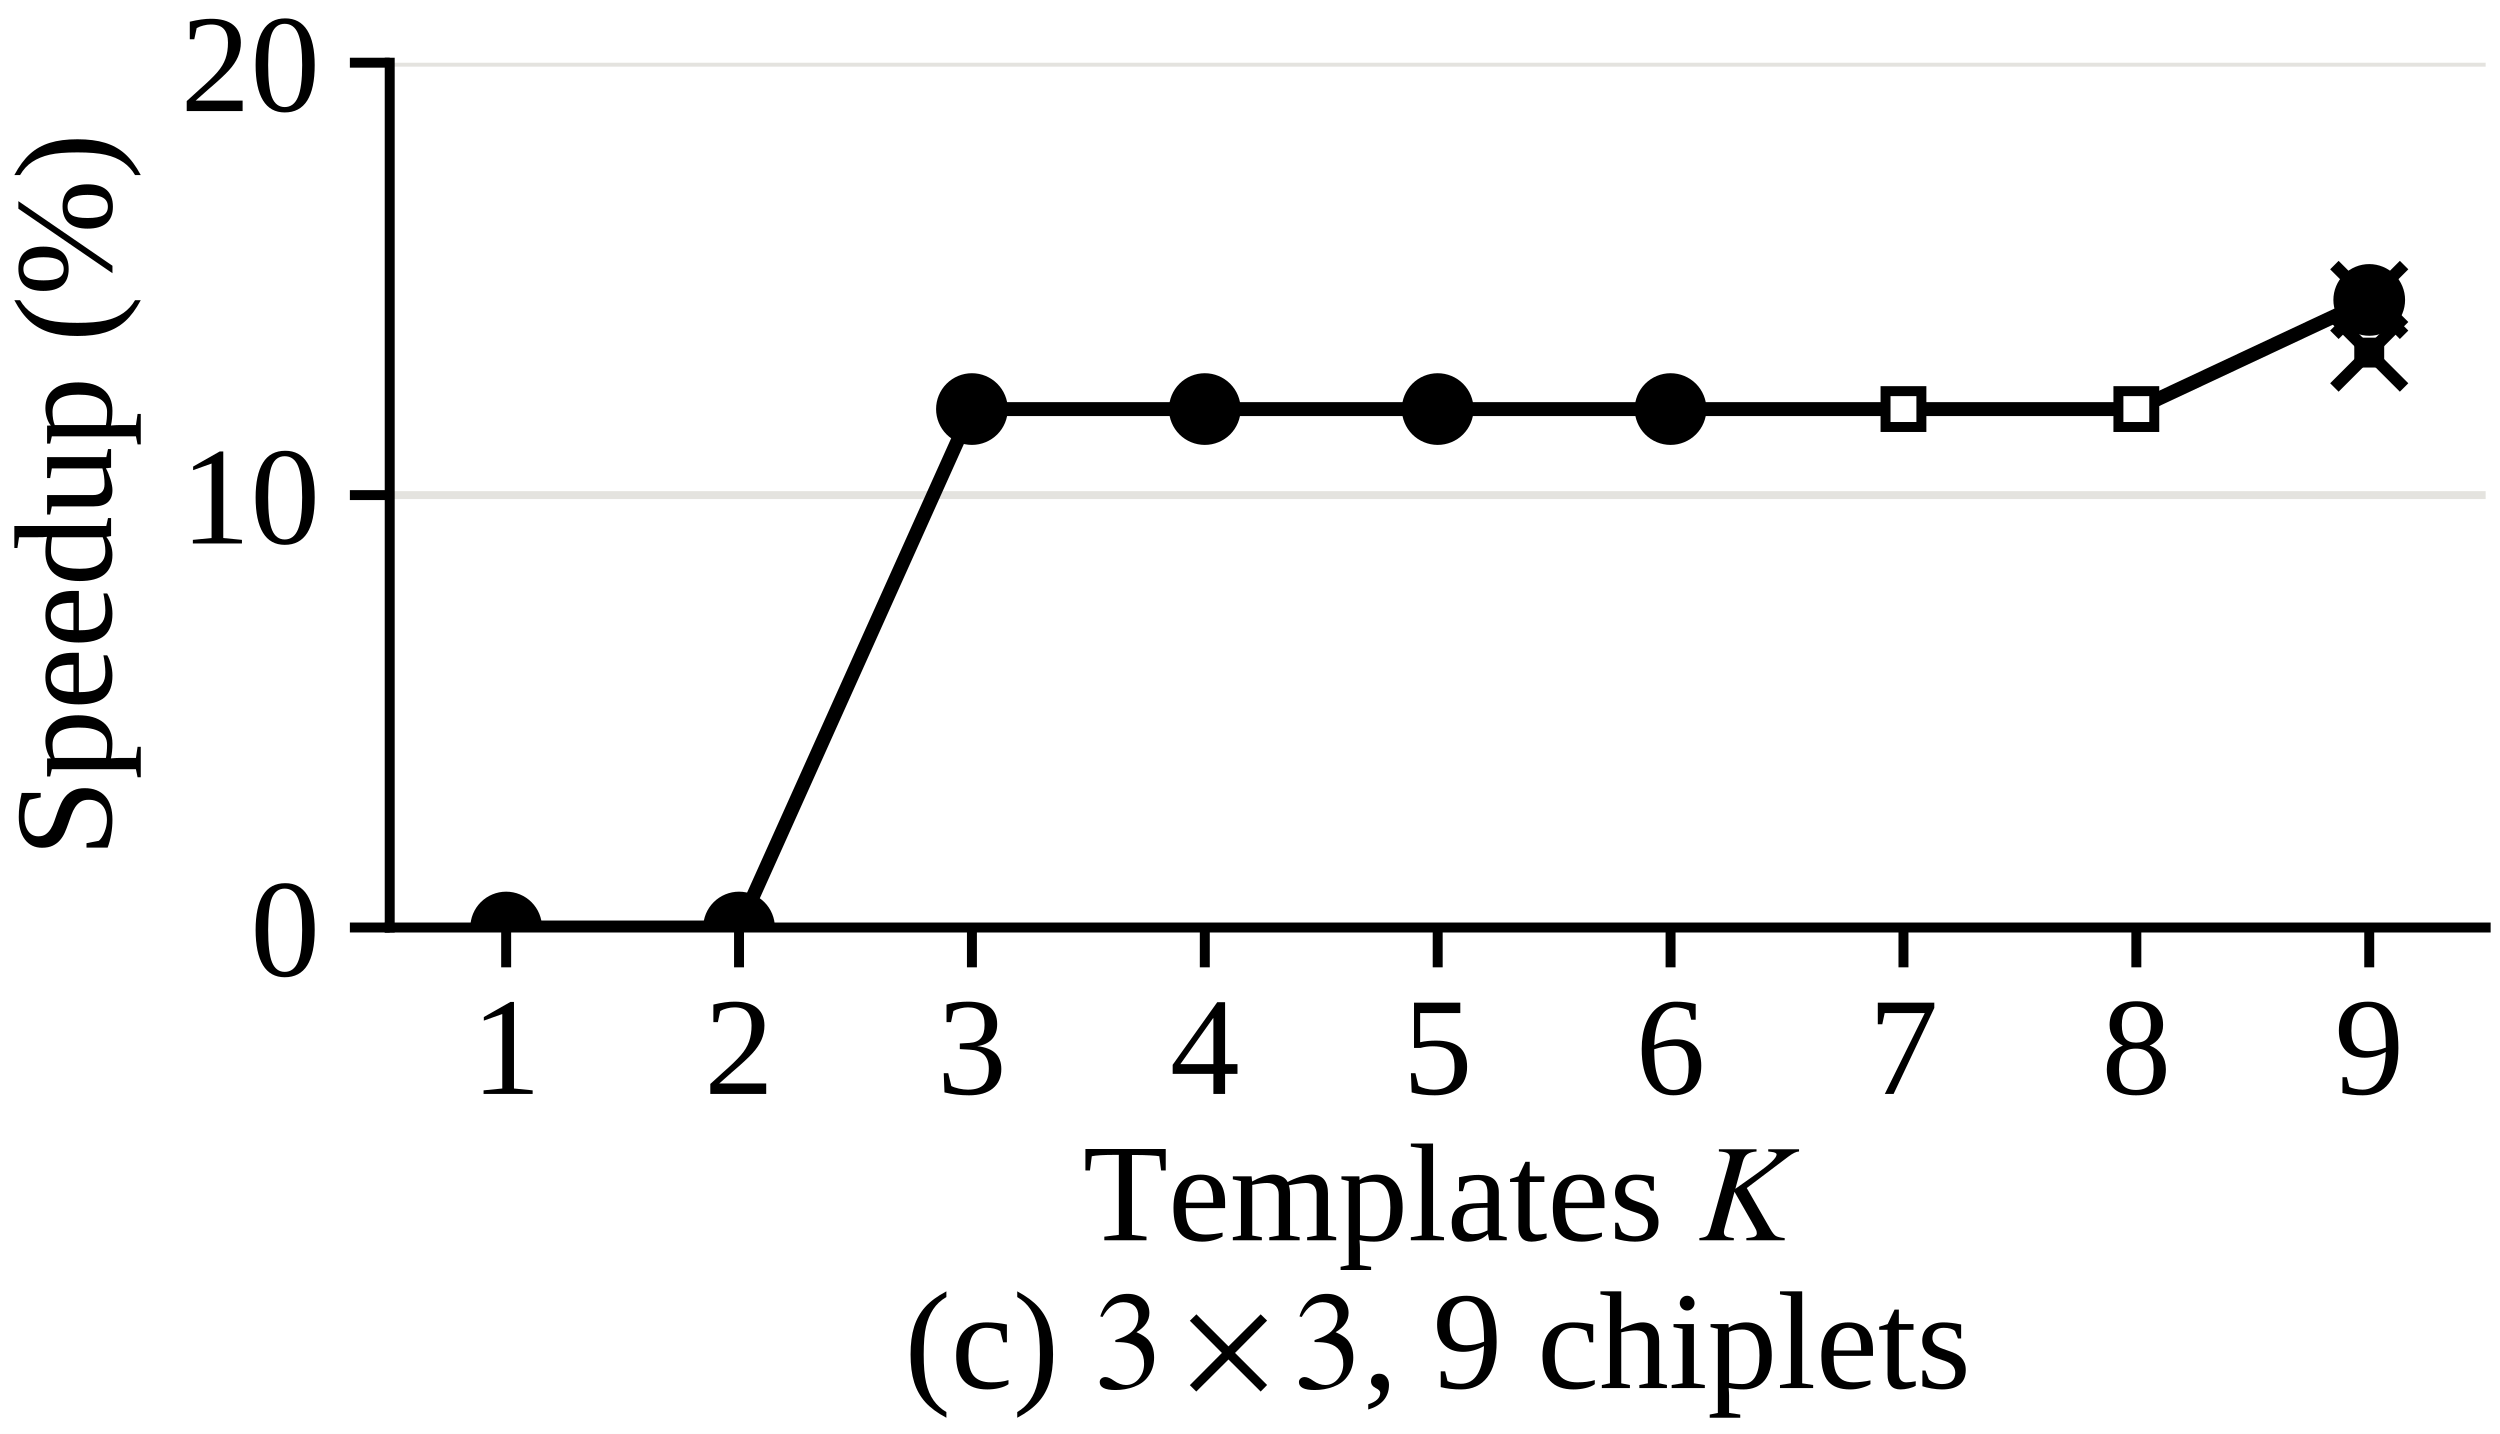
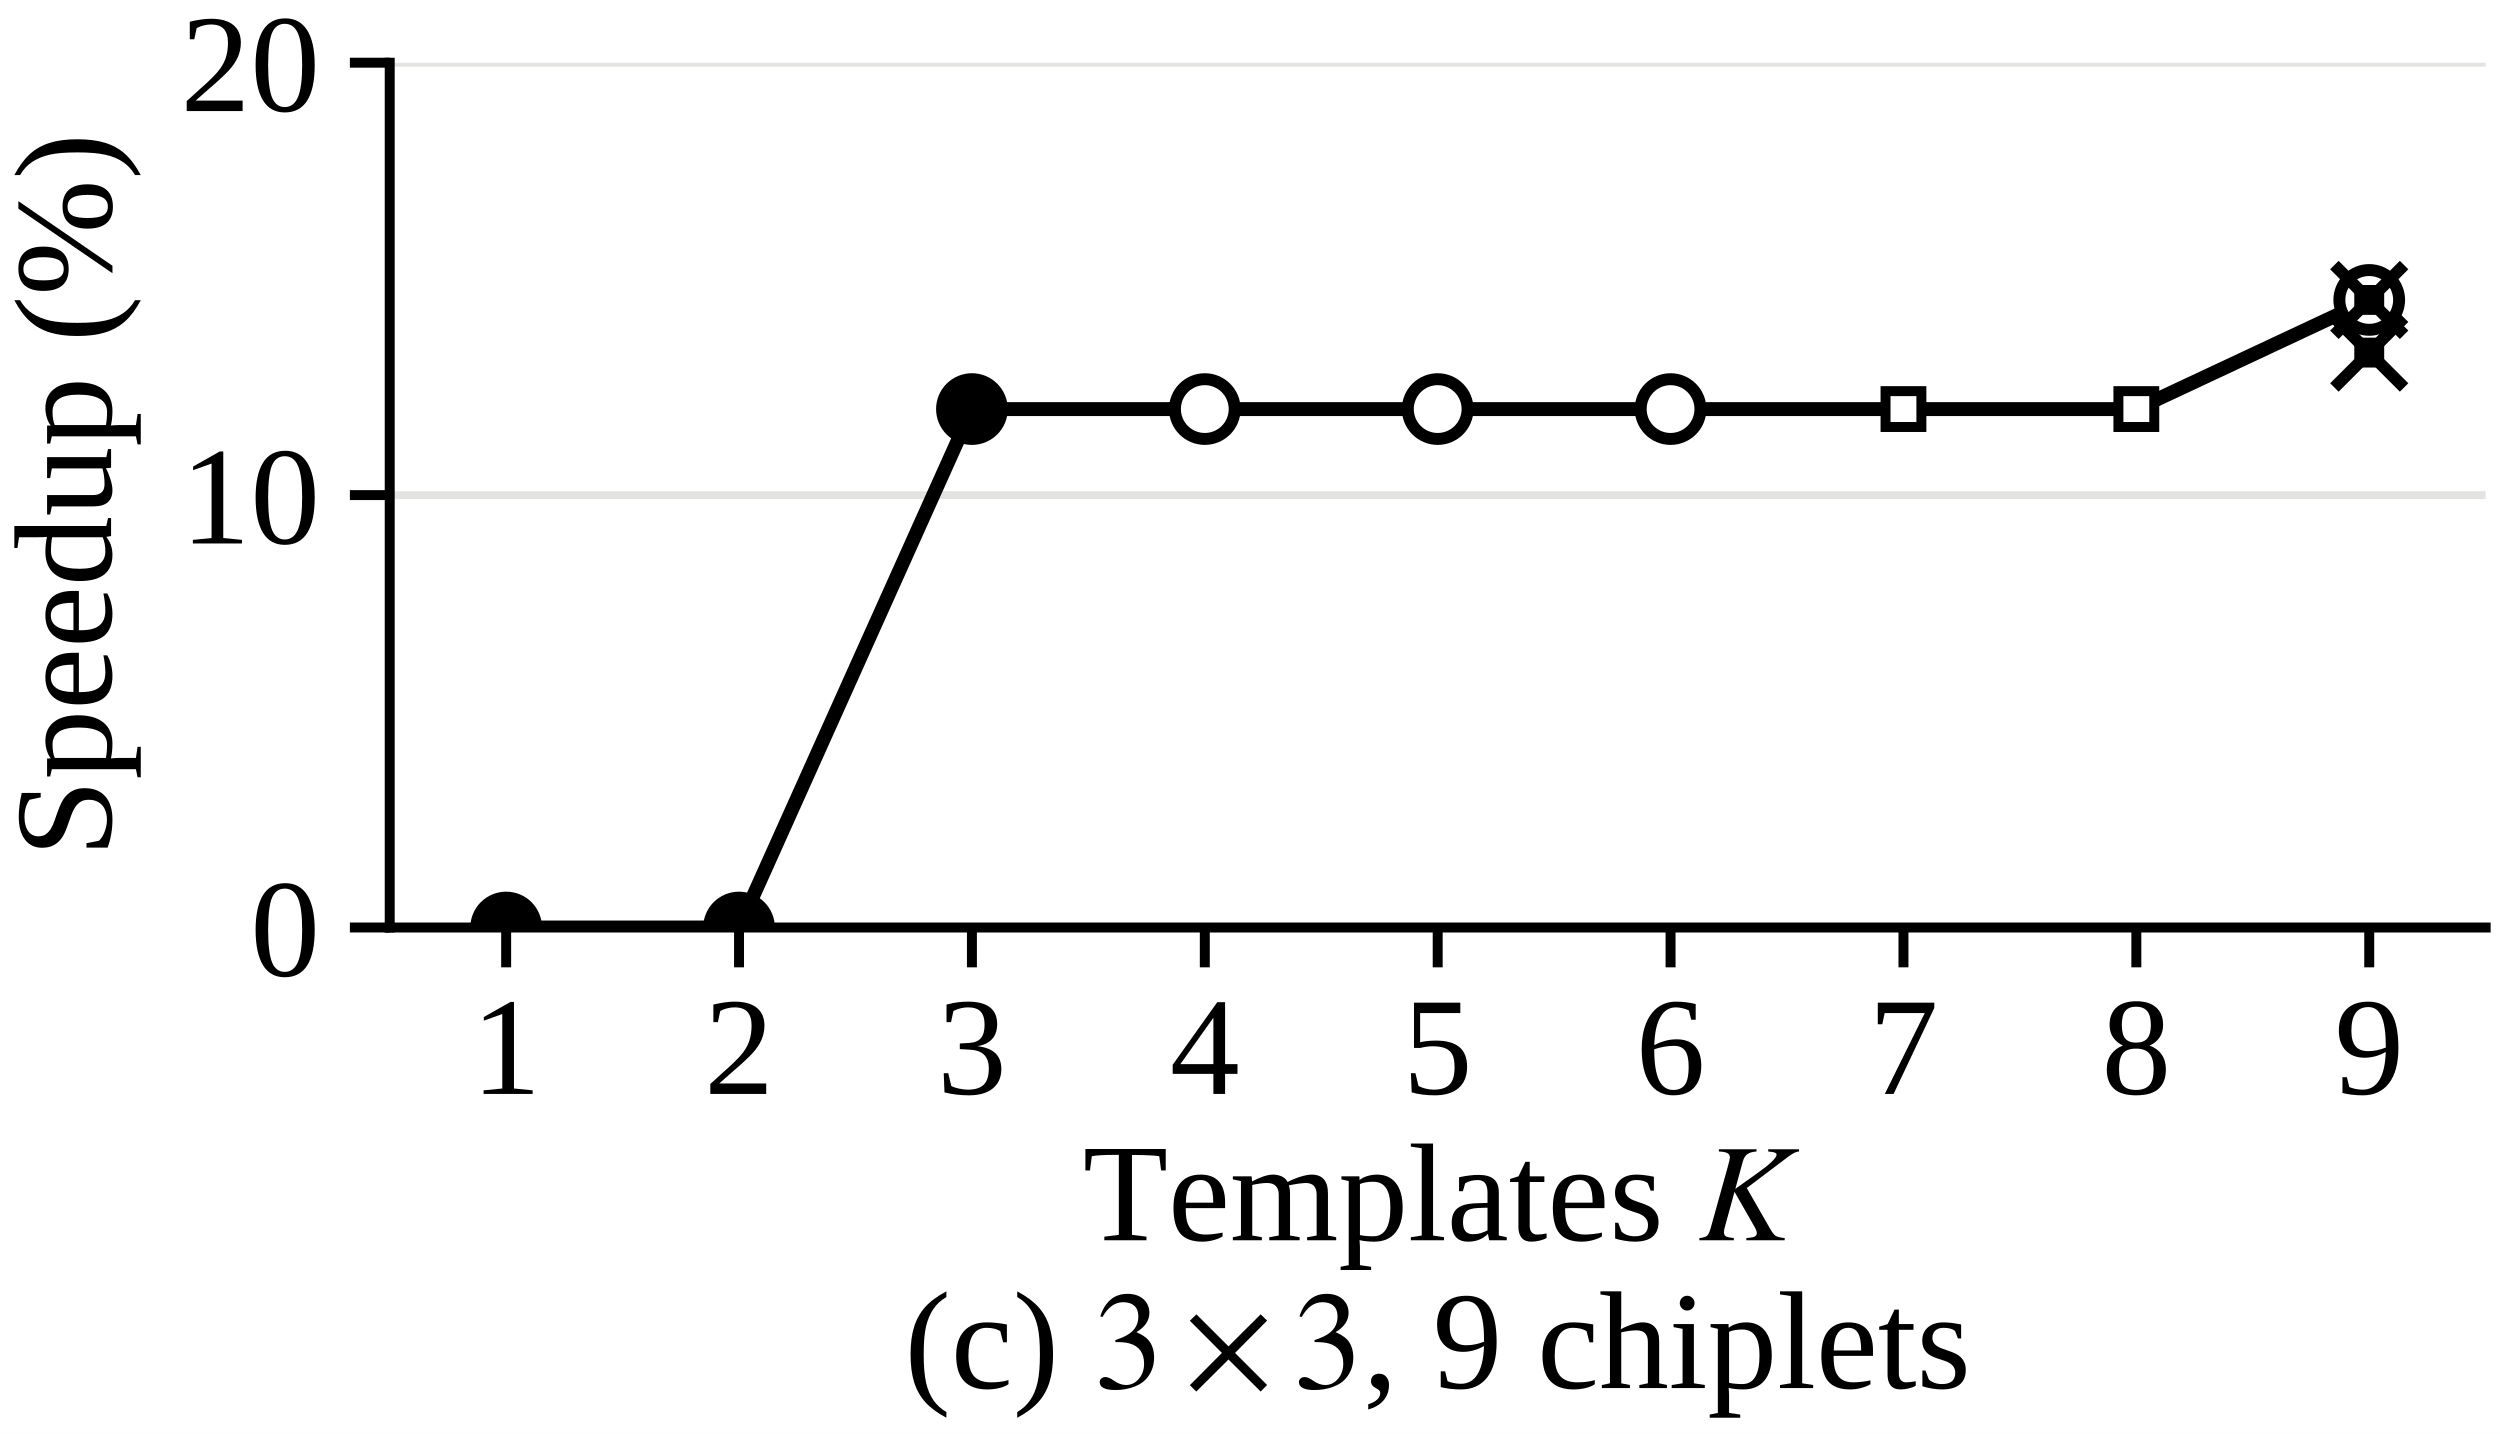
<svg xmlns="http://www.w3.org/2000/svg" xmlns:xlink="http://www.w3.org/1999/xlink" width="125.529pt" height="72pt" viewBox="0 0 125.529 72" version="1.1">
  <defs>
    <style type="text/css">*{stroke-linejoin: round; stroke-linecap: butt}</style>
  </defs>
  <g id="figure_1">
    <g id="patch_1">
      <path d="M 0 72  L 125.529 72  L 125.529 0  L 0 0  z " style="fill: #ffffff" />
    </g>
    <g id="axes_1">
      <g id="patch_2">
        <path d="M 19.568 46.572  L 124.809 46.572  L 124.809 3.149  L 19.568 3.149  z " style="fill: #ffffff" />
      </g>
      <g id="matplotlib.axis_1">
        <g id="xtick_1">
          <g id="line2d_1">
            <defs>
-               <path id="m6f3053b695" d="M 0 0  L 0 2  " style="stroke: #000000; stroke-width: 0.5" />
-             </defs>
-             <g>
-               <use xlink:href="#m6f3053b695" x="25.415" y="46.572" style="stroke: #000000; stroke-width: 0.5" />
+               <path id="m2b2453e3d4" d="M 0 0  L 0 2  " style="stroke: #000000; stroke-width: 0.5" />
+             </defs>
+             <g>
+               <use xlink:href="#m2b2453e3d4" x="25.415" y="46.572" style="stroke: #000000; stroke-width: 0.5" />
            </g>
          </g>
          <g id="text_1">
            <g transform="translate(23.66485 54.92922) scale(0.07 -0.07)">
              <defs>
                <path id="LiberationSerif-31" d="M 1959 250  L 2816 166  L 2816 0  L 563 0  L 563 166  L 1422 250  L 1422 3669  L 575 3366  L 575 3531  L 1797 4225  L 1959 4225  L 1959 250  z " transform="scale(0.015625)" />
              </defs>
              <use xlink:href="#LiberationSerif-31" />
            </g>
          </g>
        </g>
        <g id="xtick_2">
          <g id="line2d_2">
            <g>
-               <use xlink:href="#m6f3053b695" x="37.108" y="46.572" style="stroke: #000000; stroke-width: 0.5" />
+               <use xlink:href="#m2b2453e3d4" x="37.108" y="46.572" style="stroke: #000000; stroke-width: 0.5" />
            </g>
          </g>
          <g id="text_2">
            <g transform="translate(35.35831 54.92922) scale(0.07 -0.07)">
              <defs>
                <path id="LiberationSerif-32" d="M 2847 0  L 281 0  L 281 459  L 863 988  Q 1422 1478 1684 1781  Q 1947 2084 2061 2406  Q 2175 2728 2175 3144  Q 2175 3550 1990 3762  Q 1806 3975 1388 3975  Q 1222 3975 1047 3929  Q 872 3884 738 3809  L 628 3297  L 422 3297  L 422 4103  Q 991 4238 1388 4238  Q 2075 4238 2420 3952  Q 2766 3666 2766 3144  Q 2766 2794 2630 2483  Q 2494 2172 2212 1864  Q 1931 1556 1281 1003  Q 1003 766 691 481  L 2847 481  L 2847 0  z " transform="scale(0.015625)" />
              </defs>
              <use xlink:href="#LiberationSerif-32" />
            </g>
          </g>
        </g>
        <g id="xtick_3">
          <g id="line2d_3">
            <g>
-               <use xlink:href="#m6f3053b695" x="48.802" y="46.572" style="stroke: #000000; stroke-width: 0.5" />
+               <use xlink:href="#m2b2453e3d4" x="48.802" y="46.572" style="stroke: #000000; stroke-width: 0.5" />
            </g>
          </g>
          <g id="text_3">
            <g transform="translate(47.05177 54.92922) scale(0.07 -0.07)">
              <defs>
                <path id="LiberationSerif-33" d="M 2950 1141  Q 2950 575 2562 256  Q 2175 -63 1466 -63  Q 872 -63 341 72  L 306 953  L 513 953  L 653 366  Q 775 297 998 247  Q 1222 197 1416 197  Q 1906 197 2140 422  Q 2375 647 2375 1172  Q 2375 1584 2159 1798  Q 1944 2013 1491 2034  L 1044 2059  L 1044 2316  L 1491 2344  Q 1844 2363 2012 2563  Q 2181 2763 2181 3169  Q 2181 3591 1998 3783  Q 1816 3975 1416 3975  Q 1250 3975 1069 3929  Q 888 3884 750 3809  L 641 3297  L 434 3297  L 434 4103  Q 744 4184 969 4211  Q 1194 4238 1416 4238  Q 2759 4238 2759 3206  Q 2759 2772 2520 2514  Q 2281 2256 1844 2194  Q 2413 2128 2681 1867  Q 2950 1606 2950 1141  z " transform="scale(0.015625)" />
              </defs>
              <use xlink:href="#LiberationSerif-33" />
            </g>
          </g>
        </g>
        <g id="xtick_4">
          <g id="line2d_4">
            <g>
-               <use xlink:href="#m6f3053b695" x="60.495" y="46.572" style="stroke: #000000; stroke-width: 0.5" />
+               <use xlink:href="#m2b2453e3d4" x="60.495" y="46.572" style="stroke: #000000; stroke-width: 0.5" />
            </g>
          </g>
          <g id="text_4">
            <g transform="translate(58.74524 54.92922) scale(0.07 -0.07)">
              <defs>
                <path id="LiberationSerif-34" d="M 2531 922  L 2531 0  L 1994 0  L 1994 922  L 125 922  L 125 1338  L 2172 4213  L 2531 4213  L 2531 1369  L 3100 1369  L 3100 922  L 2531 922  z M 1994 3478  L 1978 3478  L 478 1369  L 1994 1369  L 1994 3478  z " transform="scale(0.015625)" />
              </defs>
              <use xlink:href="#LiberationSerif-34" />
            </g>
          </g>
        </g>
        <g id="xtick_5">
          <g id="line2d_5">
            <g>
-               <use xlink:href="#m6f3053b695" x="72.189" y="46.572" style="stroke: #000000; stroke-width: 0.5" />
+               <use xlink:href="#m2b2453e3d4" x="72.189" y="46.572" style="stroke: #000000; stroke-width: 0.5" />
            </g>
          </g>
          <g id="text_5">
            <g transform="translate(70.43869 54.92922) scale(0.07 -0.07)">
              <defs>
                <path id="LiberationSerif-35" d="M 1516 2450  Q 2241 2450 2595 2153  Q 2950 1856 2950 1247  Q 2950 616 2565 276  Q 2181 -63 1466 -63  Q 872 -63 406 72  L 372 953  L 578 953  L 719 366  Q 856 291 1048 244  Q 1241 197 1416 197  Q 1909 197 2142 430  Q 2375 663 2375 1216  Q 2375 1603 2275 1801  Q 2175 2000 1956 2094  Q 1738 2188 1369 2188  Q 1084 2188 813 2113  L 513 2113  L 513 4191  L 2638 4191  L 2638 3713  L 794 3713  L 794 2375  Q 1131 2450 1516 2450  z " transform="scale(0.015625)" />
              </defs>
              <use xlink:href="#LiberationSerif-35" />
            </g>
          </g>
        </g>
        <g id="xtick_6">
          <g id="line2d_6">
            <g>
-               <use xlink:href="#m6f3053b695" x="83.882" y="46.572" style="stroke: #000000; stroke-width: 0.5" />
+               <use xlink:href="#m2b2453e3d4" x="83.882" y="46.572" style="stroke: #000000; stroke-width: 0.5" />
            </g>
          </g>
          <g id="text_6">
            <g transform="translate(82.13215 54.92922) scale(0.07 -0.07)">
              <defs>
                <path id="LiberationSerif-36" d="M 3009 1300  Q 3009 647 2679 292  Q 2350 -63 1728 -63  Q 1022 -63 648 487  Q 275 1038 275 2069  Q 275 2744 472 3234  Q 669 3725 1023 3981  Q 1378 4238 1844 4238  Q 2300 4238 2753 4128  L 2753 3406  L 2547 3406  L 2438 3834  Q 2334 3891 2159 3933  Q 1984 3975 1844 3975  Q 1388 3975 1133 3533  Q 878 3091 853 2241  Q 1363 2509 1875 2509  Q 2428 2509 2718 2198  Q 3009 1888 3009 1300  z M 1716 184  Q 2094 184 2262 429  Q 2431 675 2431 1241  Q 2431 1753 2270 1981  Q 2109 2209 1759 2209  Q 1331 2209 850 2053  Q 850 1100 1065 642  Q 1281 184 1716 184  z " transform="scale(0.015625)" />
              </defs>
              <use xlink:href="#LiberationSerif-36" />
            </g>
          </g>
        </g>
        <g id="xtick_7">
          <g id="line2d_7">
            <g>
-               <use xlink:href="#m6f3053b695" x="95.576" y="46.572" style="stroke: #000000; stroke-width: 0.5" />
+               <use xlink:href="#m2b2453e3d4" x="95.576" y="46.572" style="stroke: #000000; stroke-width: 0.5" />
            </g>
          </g>
          <g id="text_7">
            <g transform="translate(93.82561 54.92922) scale(0.07 -0.07)">
              <defs>
                <path id="LiberationSerif-37" d="M 628 3200  L 422 3200  L 422 4191  L 3016 4191  L 3016 3950  L 1147 0  L 744 0  L 2578 3713  L 738 3713  L 628 3200  z " transform="scale(0.015625)" />
              </defs>
              <use xlink:href="#LiberationSerif-37" />
            </g>
          </g>
        </g>
        <g id="xtick_8">
          <g id="line2d_8">
            <g>
-               <use xlink:href="#m6f3053b695" x="107.269" y="46.572" style="stroke: #000000; stroke-width: 0.5" />
+               <use xlink:href="#m2b2453e3d4" x="107.269" y="46.572" style="stroke: #000000; stroke-width: 0.5" />
            </g>
          </g>
          <g id="text_8">
            <g transform="translate(105.5191 54.92922) scale(0.07 -0.07)">
              <defs>
                <path id="LiberationSerif-38" d="M 2828 3169  Q 2828 2825 2661 2586  Q 2494 2347 2209 2222  Q 2566 2091 2761 1811  Q 2956 1531 2956 1131  Q 2956 538 2622 237  Q 2288 -63 1581 -63  Q 244 -63 244 1131  Q 244 1547 444 1820  Q 644 2094 984 2222  Q 713 2347 542 2584  Q 372 2822 372 3169  Q 372 3688 689 3972  Q 1006 4256 1606 4256  Q 2188 4256 2508 3973  Q 2828 3691 2828 3169  z M 2394 1131  Q 2394 1631 2198 1856  Q 2003 2081 1581 2081  Q 1169 2081 987 1867  Q 806 1653 806 1131  Q 806 603 990 393  Q 1175 184 1581 184  Q 1997 184 2195 401  Q 2394 619 2394 1131  z M 2266 3169  Q 2266 3600 2097 3803  Q 1928 4006 1588 4006  Q 1256 4006 1095 3809  Q 934 3613 934 3169  Q 934 2734 1090 2545  Q 1247 2356 1588 2356  Q 1938 2356 2102 2548  Q 2266 2741 2266 3169  z " transform="scale(0.015625)" />
              </defs>
              <use xlink:href="#LiberationSerif-38" />
            </g>
          </g>
        </g>
        <g id="xtick_9">
          <g id="line2d_9">
            <g>
-               <use xlink:href="#m6f3053b695" x="118.963" y="46.572" style="stroke: #000000; stroke-width: 0.5" />
+               <use xlink:href="#m2b2453e3d4" x="118.963" y="46.572" style="stroke: #000000; stroke-width: 0.5" />
            </g>
          </g>
          <g id="text_9">
            <g transform="translate(117.2125 54.92922) scale(0.07 -0.07)">
              <defs>
                <path id="LiberationSerif-39" d="M 206 2913  Q 206 3544 559 3891  Q 913 4238 1556 4238  Q 2272 4238 2605 3722  Q 2938 3206 2938 2106  Q 2938 1053 2509 495  Q 2081 -63 1306 -63  Q 797 -63 372 44  L 372 769  L 575 769  L 684 319  Q 784 272 953 234  Q 1122 197 1294 197  Q 1794 197 2062 636  Q 2331 1075 2359 1928  Q 1884 1663 1394 1663  Q 841 1663 523 1992  Q 206 2322 206 2913  z M 1563 3988  Q 781 3988 781 2900  Q 781 2422 968 2194  Q 1156 1966 1550 1966  Q 1953 1966 2363 2131  Q 2363 3091 2173 3539  Q 1984 3988 1563 3988  z " transform="scale(0.015625)" />
              </defs>
              <use xlink:href="#LiberationSerif-39" />
            </g>
          </g>
        </g>
        <g id="text_10">
          <g transform="translate(54.37369 62.32) scale(0.07 -0.07)">
            <defs>
              <path id="LiberationSerif-54" d="M 984 0  L 984 166  L 1650 250  L 1650 3922  L 1491 3922  Q 700 3922 409 3859  L 325 3206  L 116 3206  L 116 4191  L 3803 4191  L 3803 3206  L 3591 3206  L 3506 3859  Q 3413 3881 3097 3898  Q 2781 3916 2406 3916  L 2253 3916  L 2253 250  L 2919 166  L 2919 0  L 984 0  z " transform="scale(0.015625)" />
              <path id="LiberationSerif-65" d="M 813 1478  L 813 1422  Q 813 991 908 752  Q 1003 513 1201 388  Q 1400 263 1722 263  Q 1891 263 2122 291  Q 2353 319 2503 353  L 2503 178  Q 2353 81 2095 9  Q 1838 -63 1569 -63  Q 884 -63 567 306  Q 250 675 250 1491  Q 250 2259 572 2637  Q 894 3016 1491 3016  Q 2619 3016 2619 1734  L 2619 1478  L 813 1478  z M 1491 2766  Q 1166 2766 992 2503  Q 819 2241 819 1728  L 2075 1728  Q 2075 2288 1931 2527  Q 1788 2766 1491 2766  z " transform="scale(0.015625)" />
              <path id="LiberationSerif-6d" d="M 1019 2700  Q 1253 2834 1515 2925  Q 1778 3016 1978 3016  Q 2194 3016 2376 2934  Q 2559 2853 2650 2675  Q 2891 2809 3214 2912  Q 3538 3016 3750 3016  Q 4500 3016 4500 2150  L 4500 219  L 4878 141  L 4878 0  L 3544 0  L 3544 141  L 3981 219  L 3981 2094  Q 3981 2631 3481 2631  Q 3400 2631 3292 2618  Q 3184 2606 3076 2590  Q 2969 2575 2870 2554  Q 2772 2534 2706 2522  Q 2759 2353 2759 2150  L 2759 219  L 3200 141  L 3200 0  L 1806 0  L 1806 141  L 2241 219  L 2241 2094  Q 2241 2353 2108 2492  Q 1975 2631 1709 2631  Q 1434 2631 1025 2541  L 1025 219  L 1466 141  L 1466 0  L 134 0  L 134 141  L 506 219  L 506 2719  L 134 2797  L 134 2938  L 994 2938  L 1019 2700  z " transform="scale(0.015625)" />
              <path id="LiberationSerif-70" d="M 475 2719  L 141 2797  L 141 2938  L 966 2938  L 972 2766  Q 1103 2878 1323 2947  Q 1544 3016 1772 3016  Q 2334 3016 2642 2625  Q 2950 2234 2950 1503  Q 2950 756 2614 346  Q 2278 -63 1644 -63  Q 1291 -63 972 6  Q 991 -219 991 -347  L 991 -1141  L 1503 -1216  L 1503 -1363  L 103 -1363  L 103 -1216  L 475 -1141  L 475 2719  z M 2388 1503  Q 2388 2103 2192 2395  Q 1997 2688 1600 2688  Q 1234 2688 991 2584  L 991 238  Q 1269 184 1600 184  Q 2388 184 2388 1503  z " transform="scale(0.015625)" />
              <path id="LiberationSerif-6c" d="M 1147 219  L 1650 141  L 1650 0  L 128 0  L 128 141  L 628 219  L 628 4225  L 128 4300  L 128 4441  L 1147 4441  L 1147 219  z " transform="scale(0.015625)" />
              <path id="LiberationSerif-61" d="M 1453 3003  Q 1934 3003 2161 2806  Q 2388 2609 2388 2203  L 2388 219  L 2753 141  L 2753 0  L 1947 0  L 1888 294  Q 1531 -63 978 -63  Q 225 -63 225 813  Q 225 1106 339 1298  Q 453 1491 703 1592  Q 953 1694 1428 1703  L 1869 1716  L 1869 2175  Q 1869 2478 1758 2622  Q 1647 2766 1416 2766  Q 1103 2766 844 2619  L 738 2253  L 563 2253  L 563 2894  Q 1069 3003 1453 3003  z M 1869 1497  L 1459 1484  Q 1041 1469 892 1322  Q 744 1175 744 831  Q 744 281 1191 281  Q 1403 281 1558 329  Q 1713 378 1869 453  L 1869 1497  z " transform="scale(0.015625)" />
              <path id="LiberationSerif-74" d="M 1044 -63  Q 744 -63 595 115  Q 447 294 447 616  L 447 2675  L 63 2675  L 63 2816  L 453 2938  L 769 3603  L 966 3603  L 966 2938  L 1638 2938  L 1638 2675  L 966 2675  L 966 672  Q 966 469 1058 366  Q 1150 263 1300 263  Q 1481 263 1741 313  L 1741 109  Q 1631 34 1425 -14  Q 1219 -63 1044 -63  z " transform="scale(0.015625)" />
              <path id="LiberationSerif-73" d="M 2259 825  Q 2259 388 1982 162  Q 1706 -63 1166 -63  Q 947 -63 683 -17  Q 419 28 269 84  L 269 806  L 409 806  L 563 397  Q 797 184 1172 184  Q 1778 184 1778 703  Q 1778 1084 1300 1247  L 1022 1338  Q 706 1441 562 1547  Q 419 1653 341 1808  Q 263 1963 263 2181  Q 263 2569 527 2792  Q 791 3016 1241 3016  Q 1563 3016 2047 2919  L 2047 2278  L 1900 2278  L 1769 2619  Q 1603 2766 1247 2766  Q 994 2766 861 2641  Q 728 2516 728 2303  Q 728 2125 848 2003  Q 969 1881 1213 1800  Q 1672 1644 1812 1572  Q 1953 1500 2051 1395  Q 2150 1291 2204 1156  Q 2259 1022 2259 825  z " transform="scale(0.015625)" />
              <path id="LiberationSerif-20" transform="scale(0.015625)" />
              <path id="STIXGeneral-Italic-4b" d="M 4621 4179  L 4621 4077  Q 4442 4077 4128 3840  L 2221 2400  L 3296 525  Q 3443 269 3552 201  Q 3661 134 3962 102  L 3962 0  L 2202 0  L 2202 102  L 2387 122  Q 2682 147 2682 326  Q 2682 365 2672 409  Q 2662 454 2630 515  Q 2598 576 2579 611  Q 2560 646 2509 736  Q 2458 826 2445 851  L 1658 2227  L 1242 710  Q 1171 467 1171 384  Q 1171 237 1264 182  Q 1357 128 1626 102  L 1626 0  L 45 0  L 45 102  Q 320 134 403 211  Q 486 288 563 557  L 1357 3405  Q 1446 3725 1446 3802  Q 1446 3936 1337 4000  Q 1229 4064 941 4077  L 941 4179  L 2669 4179  L 2669 4077  Q 2400 4058 2253 3958  Q 2106 3859 2035 3603  L 1696 2362  L 2675 3059  Q 3590 3706 3590 3936  Q 3590 4032 3360 4058  L 3206 4077  L 3206 4179  L 4621 4179  z " transform="scale(0.015625)" />
            </defs>
            <use xlink:href="#LiberationSerif-54" transform="translate(0 0.609375)" />
            <use xlink:href="#LiberationSerif-65" transform="translate(61.08398 0.609375)" />
            <use xlink:href="#LiberationSerif-6d" transform="translate(105.4688 0.609375)" />
            <use xlink:href="#LiberationSerif-70" transform="translate(183.252 0.609375)" />
            <use xlink:href="#LiberationSerif-6c" transform="translate(233.252 0.609375)" />
            <use xlink:href="#LiberationSerif-61" transform="translate(261.0352 0.609375)" />
            <use xlink:href="#LiberationSerif-74" transform="translate(305.4199 0.609375)" />
            <use xlink:href="#LiberationSerif-65" transform="translate(333.2031 0.609375)" />
            <use xlink:href="#LiberationSerif-73" transform="translate(377.5879 0.609375)" />
            <use xlink:href="#LiberationSerif-20" transform="translate(416.5039 0.609375)" />
            <use xlink:href="#STIXGeneral-Italic-4b" transform="translate(441.5039 0.609375)" />
          </g>
          <g transform="translate(45.41369 69.74) scale(0.07 -0.07)">
            <defs>
              <path id="LiberationSerif-28" d="M 884 1544  Q 884 731 993 248  Q 1103 -234 1337 -565  Q 1572 -897 1925 -1100  L 1925 -1363  Q 1306 -1034 957 -645  Q 609 -256 445 270  Q 281 797 281 1544  Q 281 2288 443 2811  Q 606 3334 953 3721  Q 1300 4109 1925 4441  L 1925 4178  Q 1544 3959 1319 3617  Q 1094 3275 989 2819  Q 884 2363 884 1544  z " transform="scale(0.015625)" />
              <path id="LiberationSerif-63" d="M 2644 178  Q 2491 66 2222 1  Q 1953 -63 1672 -63  Q 244 -63 244 1491  Q 244 2225 608 2620  Q 972 3016 1650 3016  Q 2072 3016 2572 2919  L 2572 2100  L 2400 2100  L 2266 2619  Q 2006 2766 1644 2766  Q 806 2766 806 1491  Q 806 828 1061 545  Q 1316 263 1850 263  Q 2306 263 2644 366  L 2644 178  z " transform="scale(0.015625)" />
              <path id="LiberationSerif-29" d="M 206 -1363  L 206 -1100  Q 559 -897 793 -564  Q 1028 -231 1137 251  Q 1247 734 1247 1544  Q 1247 2363 1142 2819  Q 1038 3275 813 3617  Q 588 3959 206 4178  L 206 4441  Q 831 4106 1178 3720  Q 1525 3334 1687 2811  Q 1850 2288 1850 1544  Q 1850 800 1687 273  Q 1525 -253 1178 -640  Q 831 -1028 206 -1363  z " transform="scale(0.015625)" />
              <path id="STIXGeneral-Regular-33" d="M 390 3264  L 288 3290  Q 435 3770 748 4048  Q 1062 4326 1542 4326  Q 1990 4326 2265 4083  Q 2541 3840 2541 3450  Q 2541 2925 1946 2566  Q 2298 2413 2477 2227  Q 2758 1914 2758 1402  Q 2758 890 2464 506  Q 2246 211 1840 60  Q 1434 -90 979 -90  Q 262 -90 262 275  Q 262 378 339 442  Q 416 506 525 506  Q 685 506 915 339  Q 1197 141 1466 141  Q 1818 141 2058 425  Q 2298 710 2298 1120  Q 2298 1856 1632 2048  Q 1434 2112 979 2112  L 979 2202  Q 1338 2323 1517 2432  Q 2035 2726 2035 3290  Q 2035 3610 1852 3776  Q 1670 3942 1344 3942  Q 768 3942 390 3264  z " transform="scale(0.015625)" />
              <path id="STIXGeneral-Regular-d7" d="M 3821 141  L 3526 -160  L 2048 1312  L 570 -160  L 275 134  L 1747 1613  L 275 3091  L 576 3386  L 2048 1914  L 3526 3386  L 3821 3098  L 2349 1613  L 3821 141  z " transform="scale(0.015625)" />
              <path id="LiberationSerif-2c" d="M 1197 153  Q 1197 -275 948 -564  Q 700 -853 244 -984  L 244 -744  Q 794 -569 794 -219  Q 794 -156 747 -106  Q 700 -56 584 3  Q 372 113 372 313  Q 372 481 478 570  Q 584 659 750 659  Q 950 659 1073 515  Q 1197 372 1197 153  z " transform="scale(0.015625)" />
              <path id="LiberationSerif-68" d="M 1019 3169  Q 1019 2844 997 2700  Q 1222 2828 1508 2922  Q 1794 3016 1991 3016  Q 2372 3016 2565 2794  Q 2759 2572 2759 2150  L 2759 219  L 3116 141  L 3116 0  L 1850 0  L 1850 141  L 2241 219  L 2241 2113  Q 2241 2650 1722 2650  Q 1428 2650 1019 2559  L 1019 219  L 1416 141  L 1416 0  L 128 0  L 128 141  L 500 219  L 500 4225  L 63 4300  L 63 4441  L 1019 4441  L 1019 3169  z " transform="scale(0.015625)" />
              <path id="LiberationSerif-69" d="M 1184 3897  Q 1184 3759 1084 3659  Q 984 3559 844 3559  Q 706 3559 606 3659  Q 506 3759 506 3897  Q 506 4038 606 4138  Q 706 4238 844 4238  Q 984 4238 1084 4138  Q 1184 4038 1184 3897  z M 1153 219  L 1656 141  L 1656 0  L 134 0  L 134 141  L 634 219  L 634 2719  L 219 2797  L 219 2938  L 1153 2938  L 1153 219  z " transform="scale(0.015625)" />
            </defs>
            <use xlink:href="#LiberationSerif-28" transform="translate(0 0.609375)" />
            <use xlink:href="#LiberationSerif-63" transform="translate(33.30078 0.609375)" />
            <use xlink:href="#LiberationSerif-29" transform="translate(77.68555 0.609375)" />
            <use xlink:href="#LiberationSerif-20" transform="translate(110.9863 0.609375)" />
            <use xlink:href="#STIXGeneral-Regular-33" transform="translate(135.9863 0.609375)" />
            <use xlink:href="#STIXGeneral-Regular-d7" transform="translate(200.4263 0.609375)" />
            <use xlink:href="#STIXGeneral-Regular-33" transform="translate(278.8663 0.609375)" />
            <use xlink:href="#LiberationSerif-2c" transform="translate(328.8663 0.609375)" />
            <use xlink:href="#LiberationSerif-20" transform="translate(353.8663 0.609375)" />
            <use xlink:href="#LiberationSerif-39" transform="translate(378.8663 0.609375)" />
            <use xlink:href="#LiberationSerif-20" transform="translate(428.8663 0.609375)" />
            <use xlink:href="#LiberationSerif-63" transform="translate(453.8663 0.609375)" />
            <use xlink:href="#LiberationSerif-68" transform="translate(498.251 0.609375)" />
            <use xlink:href="#LiberationSerif-69" transform="translate(548.251 0.609375)" />
            <use xlink:href="#LiberationSerif-70" transform="translate(576.0342 0.609375)" />
            <use xlink:href="#LiberationSerif-6c" transform="translate(626.0342 0.609375)" />
            <use xlink:href="#LiberationSerif-65" transform="translate(653.8174 0.609375)" />
            <use xlink:href="#LiberationSerif-74" transform="translate(698.2022 0.609375)" />
            <use xlink:href="#LiberationSerif-73" transform="translate(725.9854 0.609375)" />
          </g>
        </g>
      </g>
      <g id="matplotlib.axis_2">
        <g id="ytick_1">
          <g id="line2d_10">
-             <path d="M 19.568 46.572  L 124.809 46.572  " clip-path="url(#pbc878565ce)" style="fill: none; stroke: #e4e3df; stroke-width: 0.4; stroke-linecap: square" />
+             <path d="M 19.568 46.572  L 124.809 46.572  " clip-path="url(#pbe5457bd81)" style="fill: none; stroke: #e4e3df; stroke-width: 0.4; stroke-linecap: square" />
          </g>
          <g id="line2d_11">
            <defs>
-               <path id="mec0b1be7ee" d="M 0 0  L -2 0  " style="stroke: #000000; stroke-width: 0.5" />
-             </defs>
-             <g>
-               <use xlink:href="#mec0b1be7ee" x="19.568" y="46.572" style="stroke: #000000; stroke-width: 0.5" />
+               <path id="m8339157e46" d="M 0 0  L -2 0  " style="stroke: #000000; stroke-width: 0.5" />
+             </defs>
+             <g>
+               <use xlink:href="#m8339157e46" x="19.568" y="46.572" style="stroke: #000000; stroke-width: 0.5" />
            </g>
          </g>
          <g id="text_11">
            <g transform="translate(12.56813 49.00055) scale(0.07 -0.07)">
              <defs>
                <path id="LiberationSerif-30" d="M 2956 2113  Q 2956 -63 1581 -63  Q 919 -63 581 493  Q 244 1050 244 2113  Q 244 3153 581 3704  Q 919 4256 1606 4256  Q 2269 4256 2612 3711  Q 2956 3166 2956 2113  z M 2381 2113  Q 2381 3119 2190 3562  Q 2000 4006 1581 4006  Q 1175 4006 997 3587  Q 819 3169 819 2113  Q 819 1050 1000 617  Q 1181 184 1581 184  Q 1994 184 2187 639  Q 2381 1094 2381 2113  z " transform="scale(0.015625)" />
              </defs>
              <use xlink:href="#LiberationSerif-30" />
            </g>
          </g>
        </g>
        <g id="ytick_2">
          <g id="line2d_12">
-             <path d="M 19.568 24.86  L 124.809 24.86  " clip-path="url(#pbc878565ce)" style="fill: none; stroke: #e4e3df; stroke-width: 0.4; stroke-linecap: square" />
+             <path d="M 19.568 24.86  L 124.809 24.86  " clip-path="url(#pbe5457bd81)" style="fill: none; stroke: #e4e3df; stroke-width: 0.4; stroke-linecap: square" />
          </g>
          <g id="line2d_13">
            <g>
-               <use xlink:href="#mec0b1be7ee" x="19.568" y="24.86" style="stroke: #000000; stroke-width: 0.5" />
+               <use xlink:href="#m8339157e46" x="19.568" y="24.86" style="stroke: #000000; stroke-width: 0.5" />
            </g>
          </g>
          <g id="text_12">
            <g transform="translate(9.068125 27.28894) scale(0.07 -0.07)">
              <use xlink:href="#LiberationSerif-31" />
              <use xlink:href="#LiberationSerif-30" x="50" />
            </g>
          </g>
        </g>
        <g id="ytick_3">
          <g id="line2d_14">
-             <path d="M 19.568 3.149  L 124.809 3.149  " clip-path="url(#pbc878565ce)" style="fill: none; stroke: #e4e3df; stroke-width: 0.4; stroke-linecap: square" />
+             <path d="M 19.568 3.149  L 124.809 3.149  " clip-path="url(#pbe5457bd81)" style="fill: none; stroke: #e4e3df; stroke-width: 0.4; stroke-linecap: square" />
          </g>
          <g id="line2d_15">
            <g>
-               <use xlink:href="#mec0b1be7ee" x="19.568" y="3.149" style="stroke: #000000; stroke-width: 0.5" />
+               <use xlink:href="#m8339157e46" x="19.568" y="3.149" style="stroke: #000000; stroke-width: 0.5" />
            </g>
          </g>
          <g id="text_13">
            <g transform="translate(9.068125 5.577344) scale(0.07 -0.07)">
              <use xlink:href="#LiberationSerif-32" />
              <use xlink:href="#LiberationSerif-30" x="50" />
            </g>
          </g>
        </g>
        <g id="text_14">
          <g transform="translate(5.577344 43.03512) rotate(-90) scale(0.07 -0.07)">
            <defs>
              <path id="LiberationSerif-53" d="M 434 1128  L 638 1128  L 747 563  Q 863 416 1145 303  Q 1428 191 1703 191  Q 2141 191 2386 414  Q 2631 638 2631 1031  Q 2631 1256 2536 1403  Q 2441 1550 2286 1651  Q 2131 1753 1934 1823  Q 1738 1894 1530 1966  Q 1322 2038 1125 2125  Q 928 2213 773 2347  Q 619 2481 523 2679  Q 428 2878 428 3169  Q 428 3669 803 3953  Q 1178 4238 1844 4238  Q 2350 4238 2944 4103  L 2944 3231  L 2741 3231  L 2631 3744  Q 2313 3975 1844 3975  Q 1425 3975 1189 3804  Q 953 3634 953 3334  Q 953 3131 1048 2997  Q 1144 2863 1298 2767  Q 1453 2672 1651 2603  Q 1850 2534 2058 2461  Q 2266 2388 2464 2295  Q 2663 2203 2817 2061  Q 2972 1919 3067 1714  Q 3163 1509 3163 1209  Q 3163 603 2791 270  Q 2419 -63 1719 -63  Q 1381 -63 1040 -3  Q 700 56 434 159  L 434 1128  z " transform="scale(0.015625)" />
              <path id="LiberationSerif-64" d="M 2259 219  Q 1906 -63 1434 -63  Q 231 -63 231 1441  Q 231 2213 572 2614  Q 913 3016 1575 3016  Q 1913 3016 2259 2944  Q 2241 3047 2241 3463  L 2241 4225  L 1747 4300  L 1747 4441  L 2759 4441  L 2759 219  L 3122 141  L 3122 0  L 2297 0  L 2259 219  z M 794 1441  Q 794 847 994 555  Q 1194 263 1606 263  Q 1959 263 2241 384  L 2241 2706  Q 1963 2759 1606 2759  Q 794 2759 794 1441  z " transform="scale(0.015625)" />
              <path id="LiberationSerif-75" d="M 978 838  Q 978 300 1478 300  Q 1866 300 2203 397  L 2203 2719  L 1759 2797  L 1759 2938  L 2719 2938  L 2719 219  L 3091 141  L 3091 0  L 2234 0  L 2209 238  Q 1988 116 1697 26  Q 1406 -63 1209 -63  Q 459 -63 459 800  L 459 2719  L 84 2797  L 84 2938  L 978 2938  L 978 838  z " transform="scale(0.015625)" />
              <path id="LiberationSerif-25" d="M 1375 -63  L 1031 -63  L 3994 4256  L 4341 4256  L 1375 -63  z M 2253 3109  Q 2253 1947 1222 1947  Q 719 1947 469 2244  Q 219 2541 219 3109  Q 219 4256 1241 4256  Q 1738 4256 1995 3968  Q 2253 3681 2253 3109  z M 1766 3109  Q 1766 3584 1636 3804  Q 1506 4025 1222 4025  Q 950 4025 826 3817  Q 703 3609 703 3109  Q 703 2597 828 2386  Q 953 2175 1222 2175  Q 1503 2175 1634 2398  Q 1766 2622 1766 3109  z M 5113 1081  Q 5113 -84 4084 -84  Q 3581 -84 3329 212  Q 3078 509 3078 1081  Q 3078 1638 3331 1933  Q 3584 2228 4103 2228  Q 4600 2228 4856 1940  Q 5113 1653 5113 1081  z M 4628 1081  Q 4628 1556 4498 1776  Q 4369 1997 4084 1997  Q 3813 1997 3689 1789  Q 3566 1581 3566 1081  Q 3566 569 3691 358  Q 3816 147 4084 147  Q 4366 147 4497 370  Q 4628 594 4628 1081  z " transform="scale(0.015625)" />
            </defs>
            <use xlink:href="#LiberationSerif-53" />
            <use xlink:href="#LiberationSerif-70" x="55.615" />
            <use xlink:href="#LiberationSerif-65" x="105.615" />
            <use xlink:href="#LiberationSerif-65" x="150" />
            <use xlink:href="#LiberationSerif-64" x="194.385" />
            <use xlink:href="#LiberationSerif-75" x="244.385" />
            <use xlink:href="#LiberationSerif-70" x="294.385" />
            <use xlink:href="#LiberationSerif-20" x="344.385" />
            <use xlink:href="#LiberationSerif-28" x="369.385" />
            <use xlink:href="#LiberationSerif-25" x="402.686" />
            <use xlink:href="#LiberationSerif-29" x="485.986" />
          </g>
        </g>
      </g>
      <g id="line2d_16">
-         <path d="M 25.415 46.572  L 37.108 46.572  L 48.802 20.54  L 60.495 20.54  L 72.189 20.54  L 83.882 20.54  L 95.576 20.54  L 107.269 20.54  L 118.963 15.06  " clip-path="url(#pbc878565ce)" style="fill: none; stroke: #000000; stroke-width: 0.7; stroke-linecap: square" />
+         <path d="M 25.415 46.572  L 37.108 46.572  L 48.802 20.54  L 60.495 20.54  L 72.189 20.54  L 83.882 20.54  L 95.576 20.54  L 107.269 20.54  L 118.963 15.06  " clip-path="url(#pbe5457bd81)" style="fill: none; stroke: #000000; stroke-width: 0.7; stroke-linecap: square" />
      </g>
      <g id="patch_3">
        <path d="M 19.568 46.572  L 19.568 3.149  " style="fill: none; stroke: #000000; stroke-width: 0.5; stroke-linejoin: miter; stroke-linecap: square" />
      </g>
      <g id="patch_4">
        <path d="M 19.568 46.572  L 124.809 46.572  " style="fill: none; stroke: #000000; stroke-width: 0.5; stroke-linejoin: miter; stroke-linecap: square" />
      </g>
      <g id="line2d_17">
-         <path d="M 25.415 46.572  " clip-path="url(#pbc878565ce)" style="fill: none; stroke: #000000; stroke-width: 1.5; stroke-linecap: square" />
+         <path d="M 25.415 46.572  " clip-path="url(#pbe5457bd81)" style="fill: none; stroke: #000000; stroke-width: 1.5; stroke-linecap: square" />
        <defs>
-           <path id="ma9e54589c3" d="M 0 1.5  C 0.398 1.5 0.779 1.342 1.061 1.061  C 1.342 0.779 1.5 0.398 1.5 0  C 1.5 -0.398 1.342 -0.779 1.061 -1.061  C 0.779 -1.342 0.398 -1.5 0 -1.5  C -0.398 -1.5 -0.779 -1.342 -1.061 -1.061  C -1.342 -0.779 -1.5 -0.398 -1.5 0  C -1.5 0.398 -1.342 0.779 -1.061 1.061  C -0.779 1.342 -0.398 1.5 0 1.5  z " style="stroke: #000000; stroke-width: 0.6" />
+           <path id="m15fbf74fc9" d="M 0 1.5  C 0.398 1.5 0.779 1.342 1.061 1.061  C 1.342 0.779 1.5 0.398 1.5 0  C 1.5 -0.398 1.342 -0.779 1.061 -1.061  C 0.779 -1.342 0.398 -1.5 0 -1.5  C -0.398 -1.5 -0.779 -1.342 -1.061 -1.061  C -1.342 -0.779 -1.5 -0.398 -1.5 0  C -1.5 0.398 -1.342 0.779 -1.061 1.061  C -0.779 1.342 -0.398 1.5 0 1.5  z " style="stroke: #000000; stroke-width: 0.6" />
        </defs>
-         <g clip-path="url(#pbc878565ce)">
-           <use xlink:href="#ma9e54589c3" x="25.415" y="46.572" style="stroke: #000000; stroke-width: 0.6" />
+         <g clip-path="url(#pbe5457bd81)">
+           <use xlink:href="#m15fbf74fc9" x="25.415" y="46.572" style="stroke: #000000; stroke-width: 0.6" />
        </g>
      </g>
      <g id="line2d_18">
-         <path d="M 37.108 46.572  " clip-path="url(#pbc878565ce)" style="fill: none; stroke: #000000; stroke-width: 1.5; stroke-linecap: square" />
-         <g clip-path="url(#pbc878565ce)">
-           <use xlink:href="#ma9e54589c3" x="37.108" y="46.572" style="stroke: #000000; stroke-width: 0.6" />
+         <path d="M 37.108 46.572  " clip-path="url(#pbe5457bd81)" style="fill: none; stroke: #000000; stroke-width: 1.5; stroke-linecap: square" />
+         <g clip-path="url(#pbe5457bd81)">
+           <use xlink:href="#m15fbf74fc9" x="37.108" y="46.572" style="stroke: #000000; stroke-width: 0.6" />
        </g>
      </g>
      <g id="line2d_19">
-         <path d="M 48.802 20.54  " clip-path="url(#pbc878565ce)" style="fill: none; stroke: #000000; stroke-width: 1.5; stroke-linecap: square" />
-         <g clip-path="url(#pbc878565ce)">
-           <use xlink:href="#ma9e54589c3" x="48.802" y="20.54" style="stroke: #000000; stroke-width: 0.6" />
+         <path d="M 48.802 20.54  " clip-path="url(#pbe5457bd81)" style="fill: none; stroke: #000000; stroke-width: 1.5; stroke-linecap: square" />
+         <g clip-path="url(#pbe5457bd81)">
+           <use xlink:href="#m15fbf74fc9" x="48.802" y="20.54" style="stroke: #000000; stroke-width: 0.6" />
        </g>
      </g>
      <g id="line2d_20">
-         <path d="M 60.495 20.54  " clip-path="url(#pbc878565ce)" style="fill: none; stroke: #000000; stroke-width: 1.5; stroke-linecap: square" />
-         <g clip-path="url(#pbc878565ce)">
-           <use xlink:href="#ma9e54589c3" x="60.495" y="20.54" style="stroke: #000000; stroke-width: 0.6" />
+         <path d="M 60.495 20.54  " clip-path="url(#pbe5457bd81)" style="fill: none; stroke: #000000; stroke-width: 1.5; stroke-linecap: square" />
+         <defs>
+           <path id="m99d59b3095" d="M 0 1.5  C 0.398 1.5 0.779 1.342 1.061 1.061  C 1.342 0.779 1.5 0.398 1.5 0  C 1.5 -0.398 1.342 -0.779 1.061 -1.061  C 0.779 -1.342 0.398 -1.5 0 -1.5  C -0.398 -1.5 -0.779 -1.342 -1.061 -1.061  C -1.342 -0.779 -1.5 -0.398 -1.5 0  C -1.5 0.398 -1.342 0.779 -1.061 1.061  C -0.779 1.342 -0.398 1.5 0 1.5  z " style="stroke: #000000; stroke-width: 0.6" />
+         </defs>
+         <g clip-path="url(#pbe5457bd81)">
+           <use xlink:href="#m99d59b3095" x="60.495" y="20.54" style="fill: #ffffff; stroke: #000000; stroke-width: 0.6" />
        </g>
      </g>
      <g id="line2d_21">
-         <path d="M 72.189 20.54  " clip-path="url(#pbc878565ce)" style="fill: none; stroke: #000000; stroke-width: 1.5; stroke-linecap: square" />
-         <g clip-path="url(#pbc878565ce)">
-           <use xlink:href="#ma9e54589c3" x="72.189" y="20.54" style="stroke: #000000; stroke-width: 0.6" />
+         <path d="M 72.189 20.54  " clip-path="url(#pbe5457bd81)" style="fill: none; stroke: #000000; stroke-width: 1.5; stroke-linecap: square" />
+         <g clip-path="url(#pbe5457bd81)">
+           <use xlink:href="#m99d59b3095" x="72.189" y="20.54" style="fill: #ffffff; stroke: #000000; stroke-width: 0.6" />
        </g>
      </g>
      <g id="line2d_22">
-         <path d="M 83.882 20.54  " clip-path="url(#pbc878565ce)" style="fill: none; stroke: #000000; stroke-width: 1.5; stroke-linecap: square" />
-         <g clip-path="url(#pbc878565ce)">
-           <use xlink:href="#ma9e54589c3" x="83.882" y="20.54" style="stroke: #000000; stroke-width: 0.6" />
+         <path d="M 83.882 20.54  " clip-path="url(#pbe5457bd81)" style="fill: none; stroke: #000000; stroke-width: 1.5; stroke-linecap: square" />
+         <g clip-path="url(#pbe5457bd81)">
+           <use xlink:href="#m99d59b3095" x="83.882" y="20.54" style="fill: #ffffff; stroke: #000000; stroke-width: 0.6" />
        </g>
      </g>
      <g id="line2d_23">
-         <path d="M 95.576 20.54  " clip-path="url(#pbc878565ce)" style="fill: none; stroke: #000000; stroke-width: 1.5; stroke-linecap: square" />
+         <path d="M 95.576 20.54  " clip-path="url(#pbe5457bd81)" style="fill: none; stroke: #000000; stroke-width: 1.5; stroke-linecap: square" />
        <defs>
-           <path id="mabf1b8f1ff" d="M -0.9 0.9  L 0.9 0.9  L 0.9 -0.9  L -0.9 -0.9  z " style="stroke: #000000; stroke-width: 0.5; stroke-linejoin: miter" />
+           <path id="mae40d4f811" d="M -0.9 0.9  L 0.9 0.9  L 0.9 -0.9  L -0.9 -0.9  z " style="stroke: #000000; stroke-width: 0.5; stroke-linejoin: miter" />
        </defs>
-         <g clip-path="url(#pbc878565ce)">
-           <use xlink:href="#mabf1b8f1ff" x="95.576" y="20.54" style="fill: #ffffff; stroke: #000000; stroke-width: 0.5; stroke-linejoin: miter" />
+         <g clip-path="url(#pbe5457bd81)">
+           <use xlink:href="#mae40d4f811" x="95.576" y="20.54" style="fill: #ffffff; stroke: #000000; stroke-width: 0.5; stroke-linejoin: miter" />
        </g>
      </g>
      <g id="line2d_24">
-         <path d="M 107.269 20.54  " clip-path="url(#pbc878565ce)" style="fill: none; stroke: #000000; stroke-width: 1.5; stroke-linecap: square" />
-         <g clip-path="url(#pbc878565ce)">
-           <use xlink:href="#mabf1b8f1ff" x="107.269" y="20.54" style="fill: #ffffff; stroke: #000000; stroke-width: 0.5; stroke-linejoin: miter" />
+         <path d="M 107.269 20.54  " clip-path="url(#pbe5457bd81)" style="fill: none; stroke: #000000; stroke-width: 1.5; stroke-linecap: square" />
+         <g clip-path="url(#pbe5457bd81)">
+           <use xlink:href="#mae40d4f811" x="107.269" y="20.54" style="fill: #ffffff; stroke: #000000; stroke-width: 0.5; stroke-linejoin: miter" />
        </g>
      </g>
      <g id="line2d_25">
-         <path d="M 118.963 15.06  " clip-path="url(#pbc878565ce)" style="fill: none; stroke: #000000; stroke-width: 1.5; stroke-linecap: square" />
-         <g clip-path="url(#pbc878565ce)">
-           <use xlink:href="#ma9e54589c3" x="118.963" y="15.06" style="stroke: #000000; stroke-width: 0.6" />
+         <path d="M 118.963 15.06  " clip-path="url(#pbe5457bd81)" style="fill: none; stroke: #000000; stroke-width: 1.5; stroke-linecap: square" />
+         <g clip-path="url(#pbe5457bd81)">
+           <use xlink:href="#m99d59b3095" x="118.963" y="15.06" style="fill: #ffffff; stroke: #000000; stroke-width: 0.6" />
        </g>
      </g>
      <g id="line2d_26">
-         <path d="M 118.963 15.06  " clip-path="url(#pbc878565ce)" style="fill: none; stroke: #000000; stroke-width: 1.5; stroke-linecap: square" />
+         <path d="M 118.963 15.06  " clip-path="url(#pbe5457bd81)" style="fill: none; stroke: #000000; stroke-width: 1.5; stroke-linecap: square" />
        <defs>
-           <path id="m068589412e" d="M -1.75 1.75  L 1.75 -1.75  M -1.75 -1.75  L 1.75 1.75  " style="stroke: #000000; stroke-width: 0.6" />
+           <path id="mac2c93e285" d="M -1.75 1.75  L 1.75 -1.75  M -1.75 -1.75  L 1.75 1.75  " style="stroke: #000000; stroke-width: 0.6" />
        </defs>
-         <g clip-path="url(#pbc878565ce)">
-           <use xlink:href="#m068589412e" x="118.963" y="15.06" style="stroke: #000000; stroke-width: 0.6" />
+         <g clip-path="url(#pbe5457bd81)">
+           <use xlink:href="#mac2c93e285" x="118.963" y="15.06" style="stroke: #000000; stroke-width: 0.6" />
        </g>
      </g>
      <g id="line2d_27">
-         <path d="M 118.963 17.706  " clip-path="url(#pbc878565ce)" style="fill: none; stroke: #000000; stroke-width: 1.5; stroke-linecap: square" />
-         <g clip-path="url(#pbc878565ce)">
-           <use xlink:href="#m068589412e" x="118.963" y="17.706" style="stroke: #000000; stroke-width: 0.6" />
+         <path d="M 118.963 17.706  " clip-path="url(#pbe5457bd81)" style="fill: none; stroke: #000000; stroke-width: 1.5; stroke-linecap: square" />
+         <g clip-path="url(#pbe5457bd81)">
+           <use xlink:href="#mac2c93e285" x="118.963" y="17.706" style="stroke: #000000; stroke-width: 0.6" />
        </g>
      </g>
    </g>
  </g>
  <defs>
-     <clipPath id="pbc878565ce">
+     <clipPath id="pbe5457bd81">
      <rect x="19.568" y="3.149" width="105.241" height="43.423" />
    </clipPath>
  </defs>
</svg>
